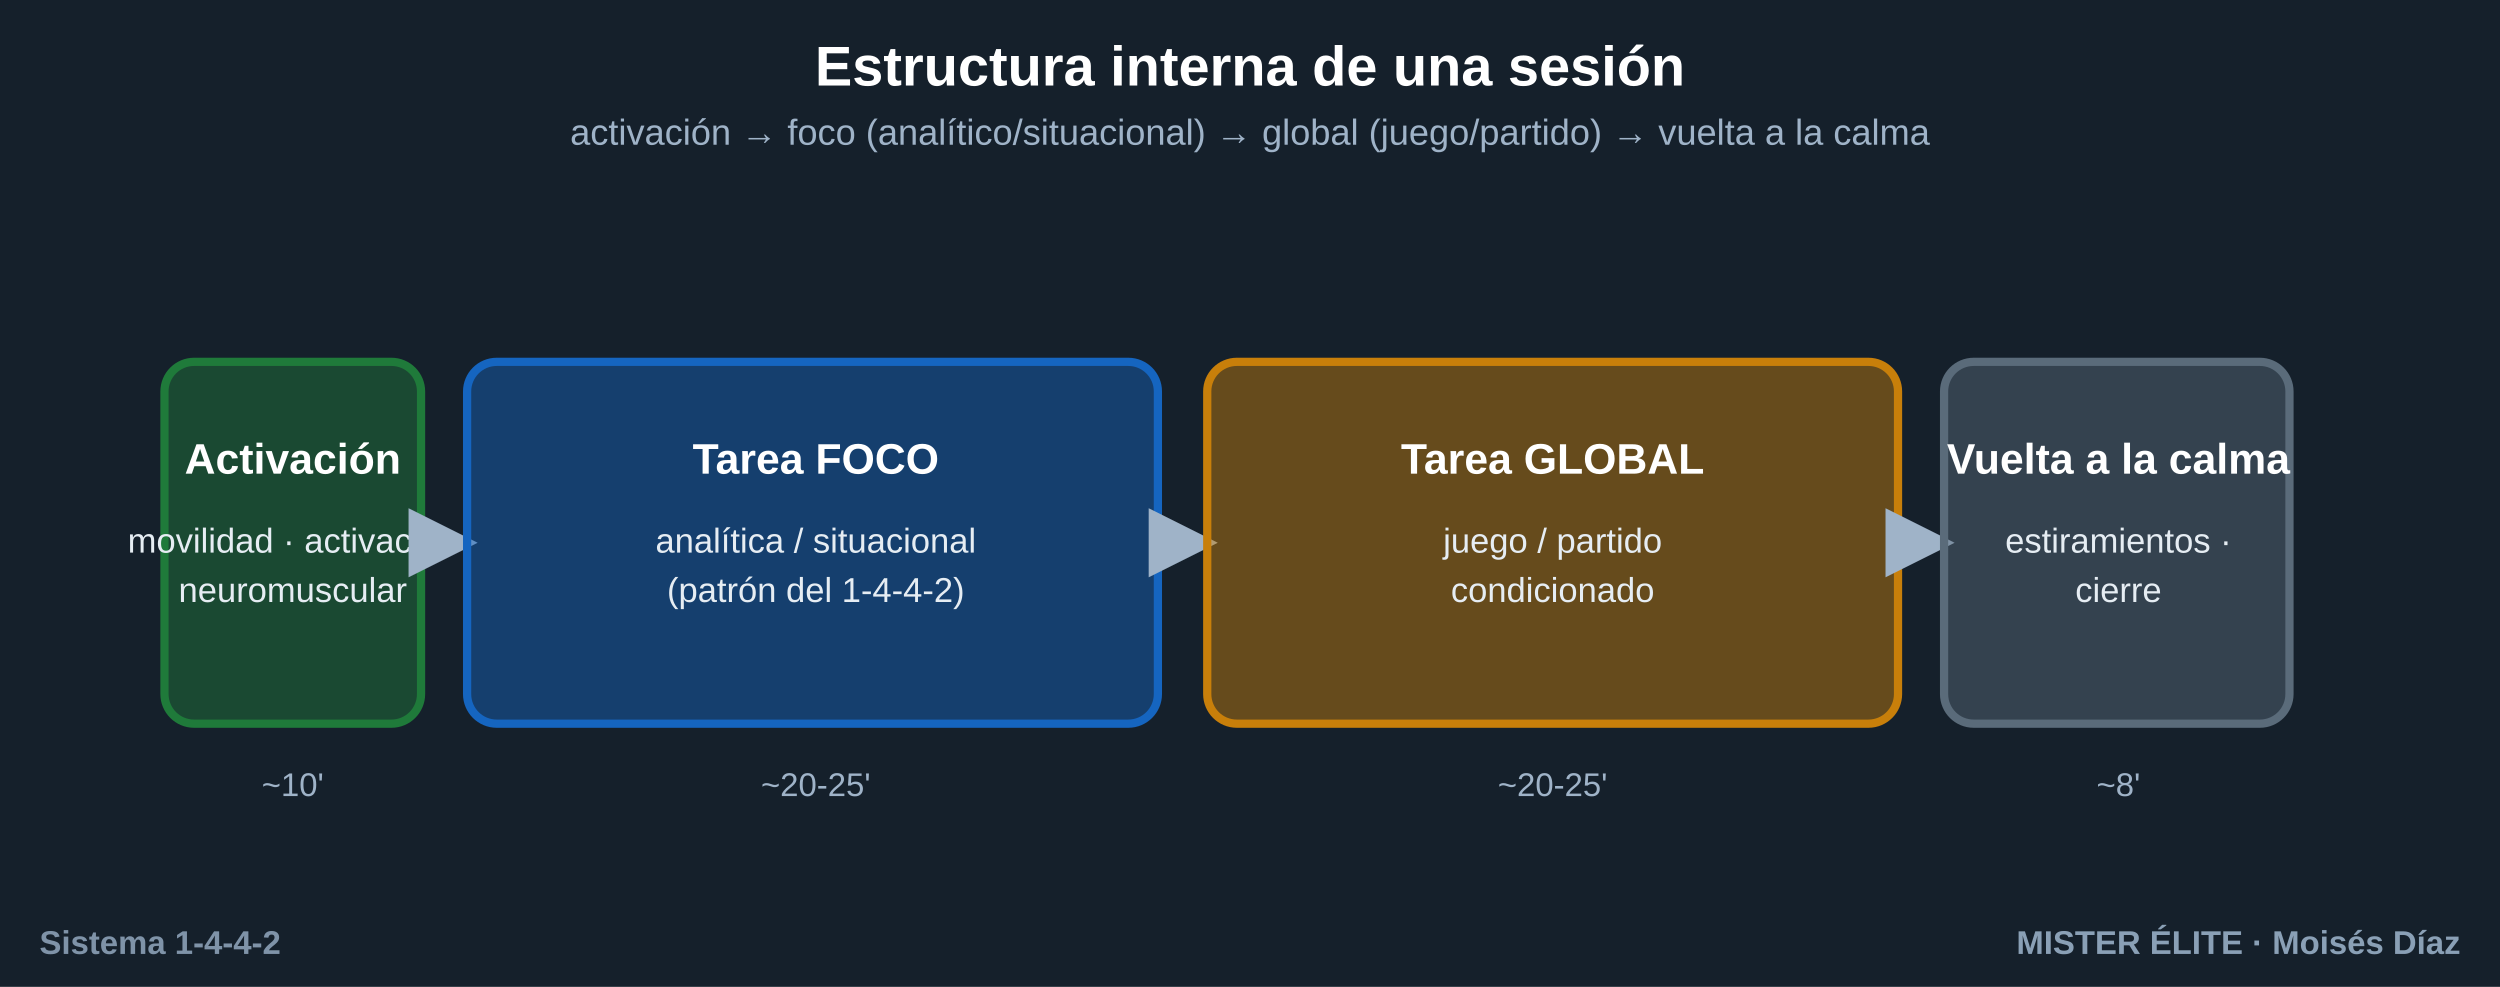
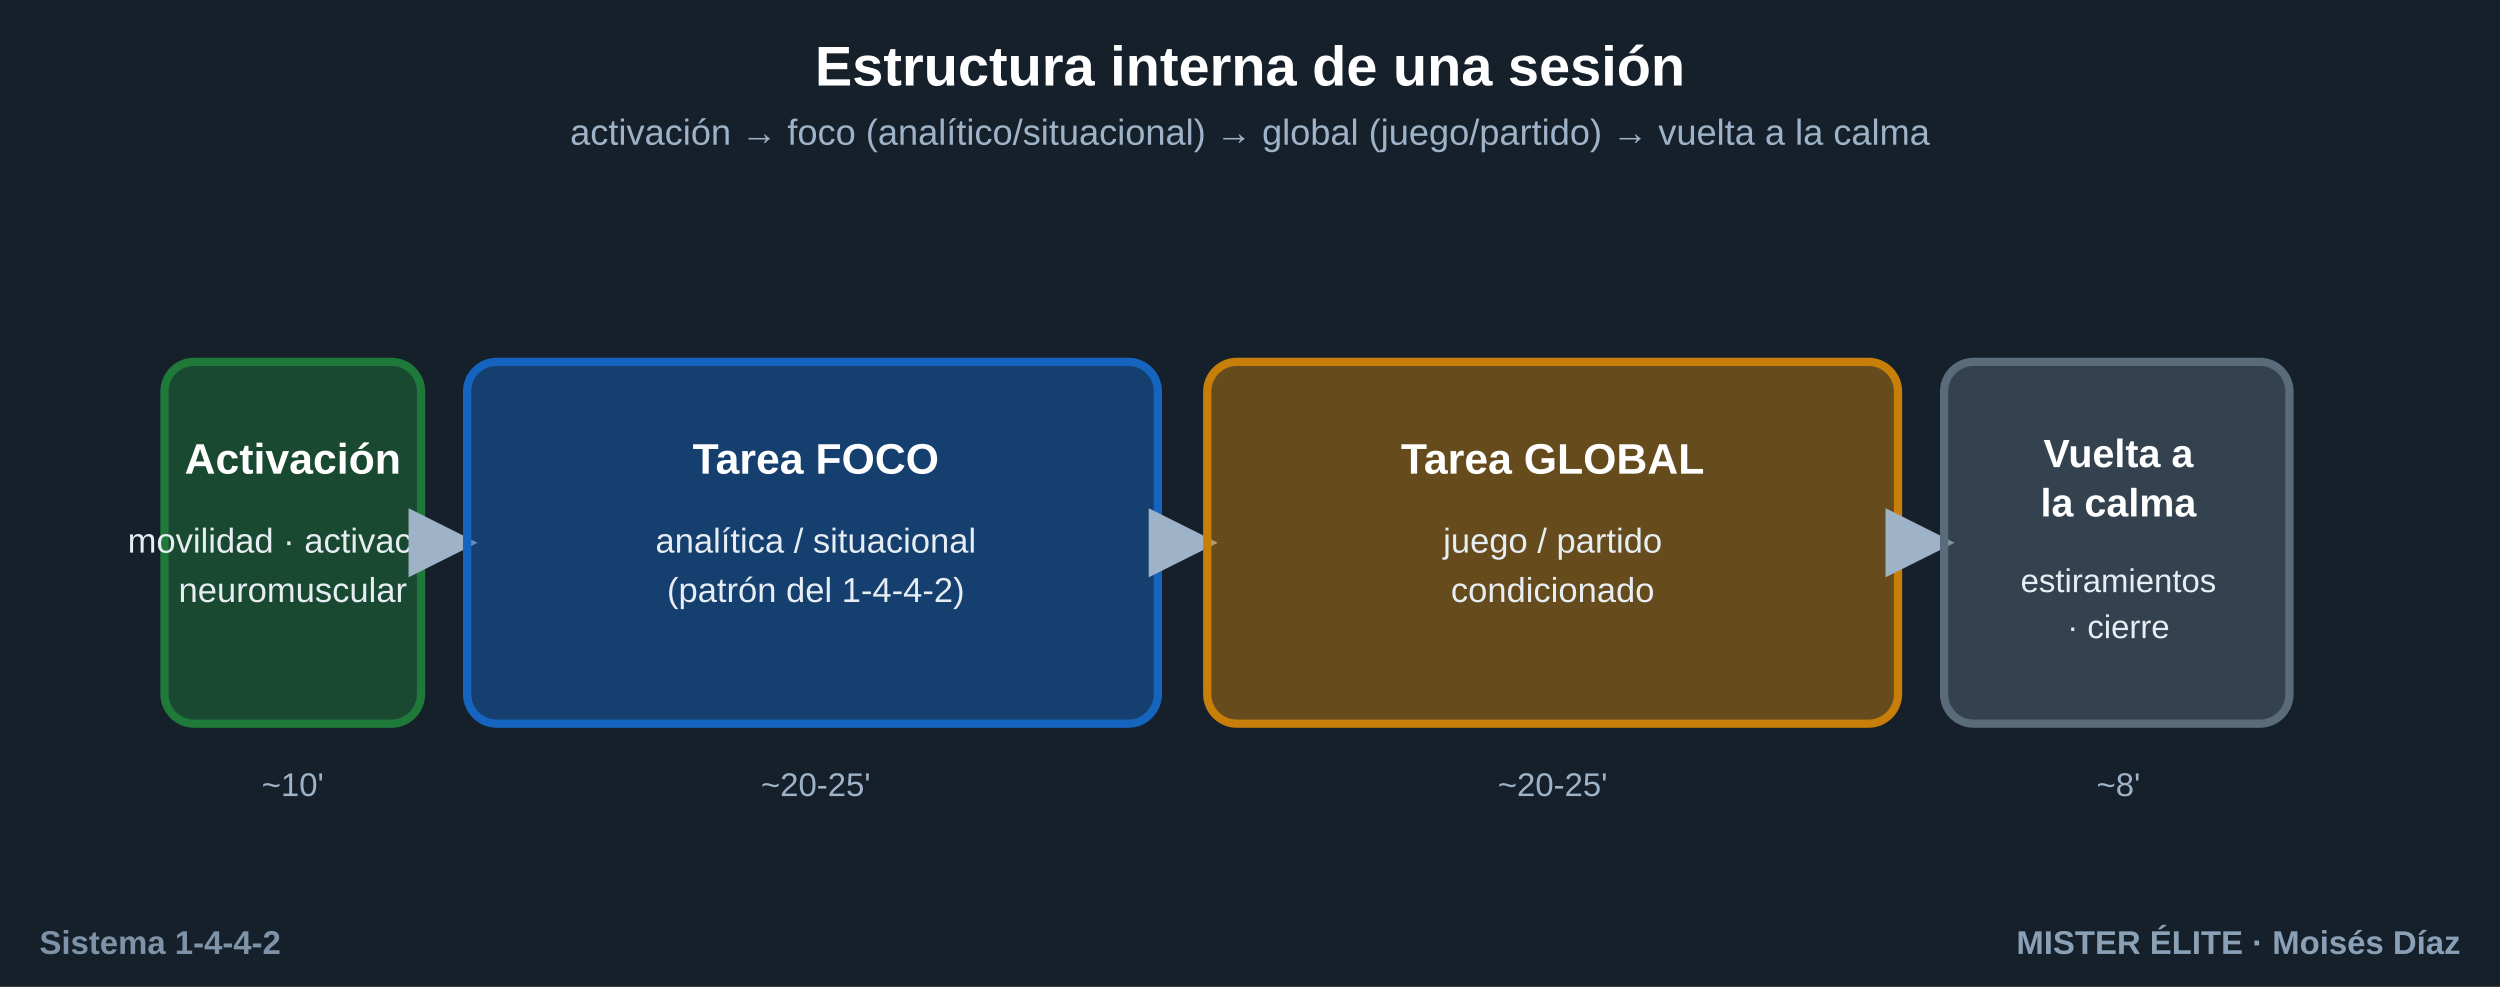
<svg xmlns="http://www.w3.org/2000/svg" viewBox="0 0 760 300" width="760" height="300">
  <rect x="0" y="0" width="760" height="300" fill="#15202b" />
  <text x="380.0" y="26" font-family="Segoe UI,Arial" font-size="17" font-weight="800" fill="#fff" text-anchor="middle">Estructura interna de una sesión</text>
  <text x="380.0" y="44" font-family="Segoe UI,Arial" font-size="11" fill="#9fb3c8" text-anchor="middle">activación → foco (analítico/situacional) → global (juego/partido) → vuelta a la calma</text>
  <text x="748" y="290" font-family="Segoe UI,Arial" font-size="10" font-weight="700" fill="#8aa0b6" text-anchor="end">MISTER ÉLITE · Moisés Díaz</text>
  <text x="12" y="290" font-family="Segoe UI,Arial" font-size="10" font-weight="600" fill="#7f93a8" text-anchor="start">Sistema 1-4-4-2</text>
  <defs>
    <marker id="ar2" viewBox="0 0 10 10" refX="8" refY="5" markerWidth="7" markerHeight="7" orient="auto">
      <path d="M0,0 L10,5 L0,10 z" fill="#9fb3c8" />
    </marker>
  </defs>
  <rect x="50" y="110" width="78" height="110" rx="9" fill="#1f7a3a" fill-opacity="0.45" stroke="#1f7a3a" stroke-width="2.5" />
  <text x="89" y="144" font-family="Segoe UI,Arial" font-size="13" font-weight="800" fill="#fff" text-anchor="middle">Activación</text>
  <text x="89" y="168" font-family="Segoe UI,Arial" font-size="10.5" fill="#e6edf3" text-anchor="middle">movilidad · activación</text>
  <text x="89" y="183" font-family="Segoe UI,Arial" font-size="10.5" fill="#e6edf3" text-anchor="middle">neuromuscular</text>
  <text x="89" y="242" font-family="Segoe UI,Arial" font-size="10" fill="#9fb3c8" text-anchor="middle">~10'</text>
  <line x1="130" y1="165.0" x2="141" y2="165.0" stroke="#9fb3c8" stroke-width="3" marker-end="url(#ar2)" />
  <rect x="142" y="110" width="210" height="110" rx="9" fill="#1565c0" fill-opacity="0.45" stroke="#1565c0" stroke-width="2.5" />
  <text x="248" y="144" font-family="Segoe UI,Arial" font-size="13" font-weight="800" fill="#fff" text-anchor="middle">Tarea FOCO</text>
  <text x="248" y="168" font-family="Segoe UI,Arial" font-size="10.5" fill="#e6edf3" text-anchor="middle">analítica / situacional</text>
  <text x="248" y="183" font-family="Segoe UI,Arial" font-size="10.5" fill="#e6edf3" text-anchor="middle">(patrón del 1-4-4-2)</text>
  <text x="248" y="242" font-family="Segoe UI,Arial" font-size="10" fill="#9fb3c8" text-anchor="middle">~20-25'</text>
  <line x1="355" y1="165.0" x2="366" y2="165.0" stroke="#9fb3c8" stroke-width="3" marker-end="url(#ar2)" />
  <rect x="367" y="110" width="210" height="110" rx="9" fill="#c87f0a" fill-opacity="0.45" stroke="#c87f0a" stroke-width="2.5" />
  <text x="472" y="144" font-family="Segoe UI,Arial" font-size="13" font-weight="800" fill="#fff" text-anchor="middle">Tarea GLOBAL</text>
  <text x="472" y="168" font-family="Segoe UI,Arial" font-size="10.5" fill="#e6edf3" text-anchor="middle">juego / partido</text>
  <text x="472" y="183" font-family="Segoe UI,Arial" font-size="10.5" fill="#e6edf3" text-anchor="middle">condicionado</text>
  <text x="472" y="242" font-family="Segoe UI,Arial" font-size="10" fill="#9fb3c8" text-anchor="middle">~20-25'</text>
  <line x1="579" y1="165.0" x2="590" y2="165.0" stroke="#9fb3c8" stroke-width="3" marker-end="url(#ar2)" />
  <rect x="591" y="110" width="105" height="110" rx="9" fill="#5a6b7a" fill-opacity="0.45" stroke="#5a6b7a" stroke-width="2.5" />
-   <text x="644" y="144" font-family="Segoe UI,Arial" font-size="13" font-weight="800" fill="#fff" text-anchor="middle">Vuelta a la calma</text>
-   <text x="644" y="168" font-family="Segoe UI,Arial" font-size="10.5" fill="#e6edf3" text-anchor="middle">estiramientos ·</text>
-   <text x="644" y="183" font-family="Segoe UI,Arial" font-size="10.5" fill="#e6edf3" text-anchor="middle">cierre</text>
+   <text x="644" y="142" font-family="Segoe UI,Arial" font-size="12" font-weight="800" fill="#fff" text-anchor="middle">Vuelta a</text>
+   <text x="644" y="157" font-family="Segoe UI,Arial" font-size="12" font-weight="800" fill="#fff" text-anchor="middle">la calma</text>
+   <text x="644" y="180" font-family="Segoe UI,Arial" font-size="10" fill="#e6edf3" text-anchor="middle">estiramientos</text>
+   <text x="644" y="194" font-family="Segoe UI,Arial" font-size="10" fill="#e6edf3" text-anchor="middle">· cierre</text>
  <text x="644" y="242" font-family="Segoe UI,Arial" font-size="10" fill="#9fb3c8" text-anchor="middle">~8'</text>
</svg>
